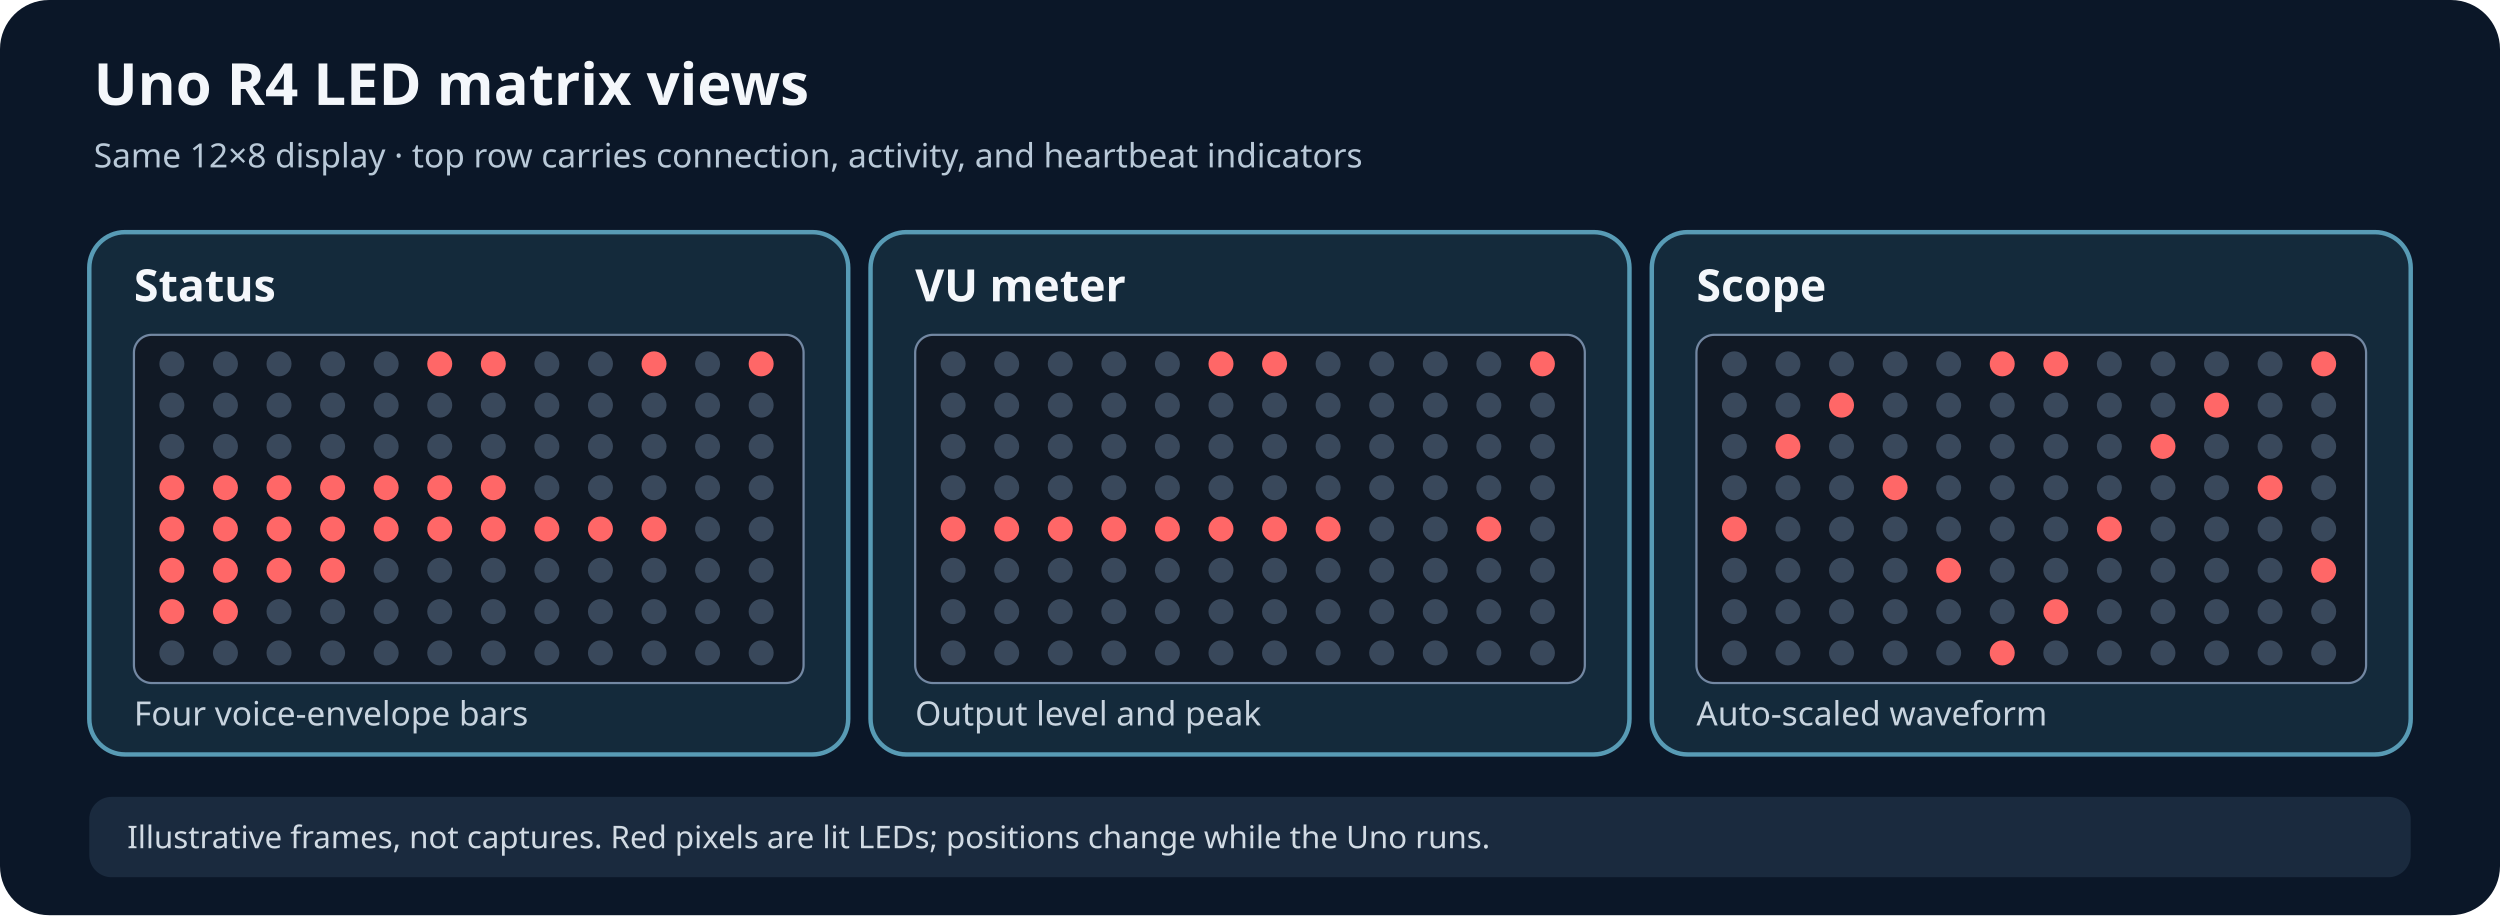
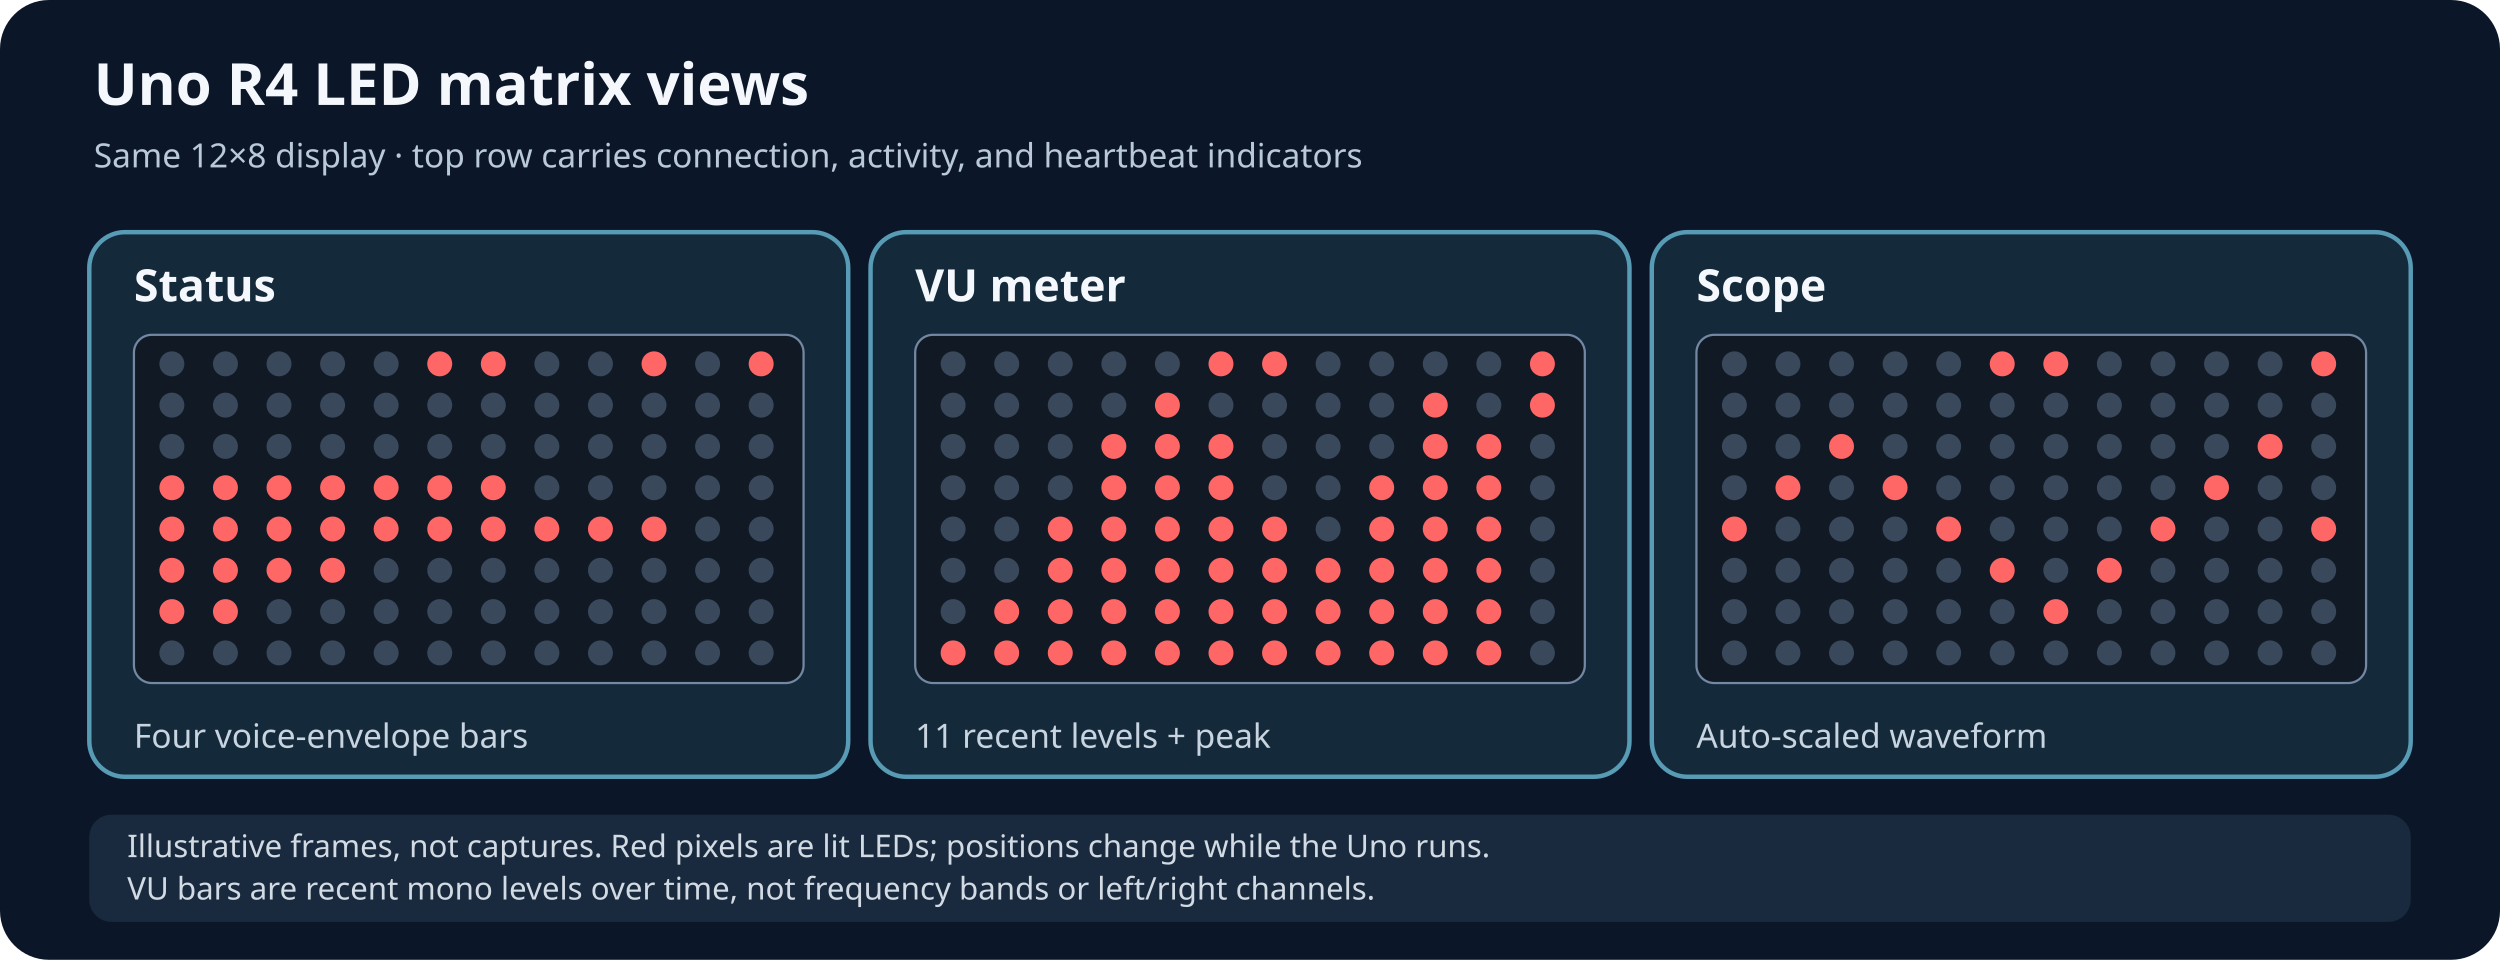
- <svg xmlns="http://www.w3.org/2000/svg" width="1120" height="410" viewBox="0 0 1120 410" role="img" aria-labelledby="title desc">
+ <svg xmlns="http://www.w3.org/2000/svg" width="1120" height="430" viewBox="0 0 1120 430" role="img" aria-labelledby="title desc">
  <style>.head{font:700 26px system-ui,sans-serif;fill:#f4f7fb}.sub{font:15px system-ui,sans-serif;fill:#b9c9d8}.section{font:700 20px system-ui,sans-serif;fill:#f4f7fb}.detail{font:15px system-ui,sans-serif;fill:#c8d4df}.foot{font:14px system-ui,sans-serif;fill:#d2dbe4}</style>
-   <rect width="1120" height="410" rx="22" fill="#0b1728" />
+   <rect width="1120" height="430" rx="22" fill="#0b1728" />
  <text x="42" y="47" class="head">Uno R4 LED matrix views</text>
  <text x="42" y="75" class="sub">Same 12×8 display · top row carries connection, activity, and heartbeat indicators</text>
  <g transform="translate(40,0)">
-     <rect x="0" y="104" width="340" height="234" rx="16" fill="#142a3b" stroke="#589bb5" stroke-width="2" />
+     <rect x="0" y="104" width="340" height="244" rx="16" fill="#142a3b" stroke="#589bb5" stroke-width="2" />
    <text x="20" y="135" class="section">Status</text>
    <rect x="20" y="150" width="300" height="156" rx="8" fill="#111925" stroke="#7388a3" />
    <circle cx="37" cy="163.0" r="5.6" fill="#39485b" />
    <circle cx="61" cy="163.0" r="5.6" fill="#39485b" />
    <circle cx="85" cy="163.0" r="5.6" fill="#39485b" />
    <circle cx="109" cy="163.0" r="5.6" fill="#39485b" />
    <circle cx="133" cy="163.0" r="5.6" fill="#39485b" />
    <circle cx="157" cy="163.0" r="5.6" fill="#ff6767" />
    <circle cx="181" cy="163.0" r="5.6" fill="#ff6767" />
    <circle cx="205" cy="163.0" r="5.6" fill="#39485b" />
    <circle cx="229" cy="163.0" r="5.6" fill="#39485b" />
    <circle cx="253" cy="163.0" r="5.6" fill="#ff6767" />
    <circle cx="277" cy="163.0" r="5.6" fill="#39485b" />
    <circle cx="301" cy="163.0" r="5.6" fill="#ff6767" />
    <circle cx="37" cy="181.5" r="5.6" fill="#39485b" />
    <circle cx="61" cy="181.5" r="5.6" fill="#39485b" />
    <circle cx="85" cy="181.5" r="5.6" fill="#39485b" />
    <circle cx="109" cy="181.5" r="5.6" fill="#39485b" />
    <circle cx="133" cy="181.5" r="5.6" fill="#39485b" />
    <circle cx="157" cy="181.5" r="5.6" fill="#39485b" />
    <circle cx="181" cy="181.5" r="5.6" fill="#39485b" />
    <circle cx="205" cy="181.5" r="5.6" fill="#39485b" />
    <circle cx="229" cy="181.5" r="5.6" fill="#39485b" />
    <circle cx="253" cy="181.5" r="5.6" fill="#39485b" />
    <circle cx="277" cy="181.5" r="5.6" fill="#39485b" />
    <circle cx="301" cy="181.5" r="5.6" fill="#39485b" />
    <circle cx="37" cy="200.0" r="5.6" fill="#39485b" />
    <circle cx="61" cy="200.0" r="5.6" fill="#39485b" />
    <circle cx="85" cy="200.0" r="5.6" fill="#39485b" />
    <circle cx="109" cy="200.0" r="5.6" fill="#39485b" />
    <circle cx="133" cy="200.0" r="5.6" fill="#39485b" />
    <circle cx="157" cy="200.0" r="5.6" fill="#39485b" />
    <circle cx="181" cy="200.0" r="5.6" fill="#39485b" />
    <circle cx="205" cy="200.0" r="5.6" fill="#39485b" />
    <circle cx="229" cy="200.0" r="5.6" fill="#39485b" />
    <circle cx="253" cy="200.0" r="5.6" fill="#39485b" />
    <circle cx="277" cy="200.0" r="5.6" fill="#39485b" />
    <circle cx="301" cy="200.0" r="5.6" fill="#39485b" />
    <circle cx="37" cy="218.5" r="5.6" fill="#ff6767" />
    <circle cx="61" cy="218.5" r="5.6" fill="#ff6767" />
    <circle cx="85" cy="218.5" r="5.6" fill="#ff6767" />
    <circle cx="109" cy="218.5" r="5.6" fill="#ff6767" />
    <circle cx="133" cy="218.5" r="5.6" fill="#ff6767" />
    <circle cx="157" cy="218.5" r="5.6" fill="#ff6767" />
    <circle cx="181" cy="218.5" r="5.6" fill="#ff6767" />
    <circle cx="205" cy="218.5" r="5.6" fill="#39485b" />
    <circle cx="229" cy="218.5" r="5.6" fill="#39485b" />
    <circle cx="253" cy="218.5" r="5.6" fill="#39485b" />
    <circle cx="277" cy="218.5" r="5.6" fill="#39485b" />
    <circle cx="301" cy="218.5" r="5.6" fill="#39485b" />
    <circle cx="37" cy="237.0" r="5.6" fill="#ff6767" />
    <circle cx="61" cy="237.0" r="5.6" fill="#ff6767" />
    <circle cx="85" cy="237.0" r="5.6" fill="#ff6767" />
    <circle cx="109" cy="237.0" r="5.6" fill="#ff6767" />
    <circle cx="133" cy="237.0" r="5.6" fill="#ff6767" />
    <circle cx="157" cy="237.0" r="5.6" fill="#ff6767" />
    <circle cx="181" cy="237.0" r="5.6" fill="#ff6767" />
    <circle cx="205" cy="237.0" r="5.6" fill="#ff6767" />
    <circle cx="229" cy="237.0" r="5.6" fill="#ff6767" />
    <circle cx="253" cy="237.0" r="5.6" fill="#ff6767" />
    <circle cx="277" cy="237.0" r="5.6" fill="#39485b" />
    <circle cx="301" cy="237.0" r="5.6" fill="#39485b" />
    <circle cx="37" cy="255.5" r="5.6" fill="#ff6767" />
    <circle cx="61" cy="255.5" r="5.6" fill="#ff6767" />
    <circle cx="85" cy="255.5" r="5.6" fill="#ff6767" />
    <circle cx="109" cy="255.5" r="5.6" fill="#ff6767" />
    <circle cx="133" cy="255.5" r="5.6" fill="#39485b" />
    <circle cx="157" cy="255.5" r="5.6" fill="#39485b" />
    <circle cx="181" cy="255.5" r="5.6" fill="#39485b" />
    <circle cx="205" cy="255.5" r="5.6" fill="#39485b" />
    <circle cx="229" cy="255.5" r="5.6" fill="#39485b" />
    <circle cx="253" cy="255.5" r="5.6" fill="#39485b" />
    <circle cx="277" cy="255.5" r="5.6" fill="#39485b" />
    <circle cx="301" cy="255.5" r="5.6" fill="#39485b" />
    <circle cx="37" cy="274.0" r="5.6" fill="#ff6767" />
    <circle cx="61" cy="274.0" r="5.6" fill="#ff6767" />
    <circle cx="85" cy="274.0" r="5.6" fill="#39485b" />
    <circle cx="109" cy="274.0" r="5.6" fill="#39485b" />
    <circle cx="133" cy="274.0" r="5.6" fill="#39485b" />
    <circle cx="157" cy="274.0" r="5.6" fill="#39485b" />
    <circle cx="181" cy="274.0" r="5.6" fill="#39485b" />
    <circle cx="205" cy="274.0" r="5.6" fill="#39485b" />
    <circle cx="229" cy="274.0" r="5.6" fill="#39485b" />
    <circle cx="253" cy="274.0" r="5.6" fill="#39485b" />
    <circle cx="277" cy="274.0" r="5.6" fill="#39485b" />
    <circle cx="301" cy="274.0" r="5.6" fill="#39485b" />
    <circle cx="37" cy="292.5" r="5.6" fill="#39485b" />
    <circle cx="61" cy="292.5" r="5.6" fill="#39485b" />
    <circle cx="85" cy="292.5" r="5.6" fill="#39485b" />
    <circle cx="109" cy="292.5" r="5.6" fill="#39485b" />
    <circle cx="133" cy="292.5" r="5.6" fill="#39485b" />
    <circle cx="157" cy="292.5" r="5.6" fill="#39485b" />
    <circle cx="181" cy="292.5" r="5.6" fill="#39485b" />
    <circle cx="205" cy="292.5" r="5.6" fill="#39485b" />
    <circle cx="229" cy="292.5" r="5.6" fill="#39485b" />
    <circle cx="253" cy="292.5" r="5.6" fill="#39485b" />
    <circle cx="277" cy="292.5" r="5.6" fill="#39485b" />
    <circle cx="301" cy="292.5" r="5.6" fill="#39485b" />
-     <text x="20" y="325" class="detail">Four voice-envelope bars</text>
+     <text x="20" y="335" class="detail">Four voice-envelope bars</text>
  </g>
  <g transform="translate(390,0)">
-     <rect x="0" y="104" width="340" height="234" rx="16" fill="#142a3b" stroke="#589bb5" stroke-width="2" />
+     <rect x="0" y="104" width="340" height="244" rx="16" fill="#142a3b" stroke="#589bb5" stroke-width="2" />
    <text x="20" y="135" class="section">VU meter</text>
+     <rect x="20" y="150" width="300" height="156" rx="8" fill="#111925" stroke="#7388a3" />
+     <circle cx="37" cy="163.0" r="5.6" fill="#39485b" />
+     <circle cx="61" cy="163.0" r="5.6" fill="#39485b" />
+     <circle cx="85" cy="163.0" r="5.6" fill="#39485b" />
+     <circle cx="109" cy="163.0" r="5.6" fill="#39485b" />
+     <circle cx="133" cy="163.0" r="5.6" fill="#39485b" />
+     <circle cx="157" cy="163.0" r="5.6" fill="#ff6767" />
+     <circle cx="181" cy="163.0" r="5.6" fill="#ff6767" />
+     <circle cx="205" cy="163.0" r="5.6" fill="#39485b" />
+     <circle cx="229" cy="163.0" r="5.6" fill="#39485b" />
+     <circle cx="253" cy="163.0" r="5.6" fill="#39485b" />
+     <circle cx="277" cy="163.0" r="5.6" fill="#39485b" />
+     <circle cx="301" cy="163.0" r="5.6" fill="#ff6767" />
+     <circle cx="37" cy="181.5" r="5.6" fill="#39485b" />
+     <circle cx="61" cy="181.5" r="5.6" fill="#39485b" />
+     <circle cx="85" cy="181.5" r="5.6" fill="#39485b" />
+     <circle cx="109" cy="181.5" r="5.6" fill="#39485b" />
+     <circle cx="133" cy="181.5" r="5.6" fill="#ff6767" />
+     <circle cx="157" cy="181.5" r="5.6" fill="#39485b" />
+     <circle cx="181" cy="181.5" r="5.6" fill="#39485b" />
+     <circle cx="205" cy="181.5" r="5.6" fill="#39485b" />
+     <circle cx="229" cy="181.5" r="5.6" fill="#39485b" />
+     <circle cx="253" cy="181.5" r="5.6" fill="#ff6767" />
+     <circle cx="277" cy="181.5" r="5.6" fill="#39485b" />
+     <circle cx="301" cy="181.5" r="5.6" fill="#ff6767" />
+     <circle cx="37" cy="200.0" r="5.6" fill="#39485b" />
+     <circle cx="61" cy="200.0" r="5.6" fill="#39485b" />
+     <circle cx="85" cy="200.0" r="5.6" fill="#39485b" />
+     <circle cx="109" cy="200.0" r="5.6" fill="#ff6767" />
+     <circle cx="133" cy="200.0" r="5.6" fill="#ff6767" />
+     <circle cx="157" cy="200.0" r="5.6" fill="#ff6767" />
+     <circle cx="181" cy="200.0" r="5.6" fill="#39485b" />
+     <circle cx="205" cy="200.0" r="5.6" fill="#39485b" />
+     <circle cx="229" cy="200.0" r="5.6" fill="#39485b" />
+     <circle cx="253" cy="200.0" r="5.6" fill="#ff6767" />
+     <circle cx="277" cy="200.0" r="5.6" fill="#ff6767" />
+     <circle cx="301" cy="200.0" r="5.6" fill="#39485b" />
+     <circle cx="37" cy="218.5" r="5.6" fill="#39485b" />
+     <circle cx="61" cy="218.5" r="5.6" fill="#39485b" />
+     <circle cx="85" cy="218.5" r="5.6" fill="#39485b" />
+     <circle cx="109" cy="218.5" r="5.6" fill="#ff6767" />
+     <circle cx="133" cy="218.5" r="5.6" fill="#ff6767" />
+     <circle cx="157" cy="218.5" r="5.6" fill="#ff6767" />
+     <circle cx="181" cy="218.5" r="5.6" fill="#39485b" />
+     <circle cx="205" cy="218.5" r="5.6" fill="#39485b" />
+     <circle cx="229" cy="218.5" r="5.6" fill="#ff6767" />
+     <circle cx="253" cy="218.5" r="5.6" fill="#ff6767" />
+     <circle cx="277" cy="218.5" r="5.6" fill="#ff6767" />
+     <circle cx="301" cy="218.5" r="5.6" fill="#39485b" />
+     <circle cx="37" cy="237.0" r="5.6" fill="#39485b" />
+     <circle cx="61" cy="237.0" r="5.6" fill="#39485b" />
+     <circle cx="85" cy="237.0" r="5.6" fill="#ff6767" />
+     <circle cx="109" cy="237.0" r="5.6" fill="#ff6767" />
+     <circle cx="133" cy="237.0" r="5.6" fill="#ff6767" />
+     <circle cx="157" cy="237.0" r="5.6" fill="#ff6767" />
+     <circle cx="181" cy="237.0" r="5.6" fill="#ff6767" />
+     <circle cx="205" cy="237.0" r="5.6" fill="#39485b" />
+     <circle cx="229" cy="237.0" r="5.6" fill="#ff6767" />
+     <circle cx="253" cy="237.0" r="5.6" fill="#ff6767" />
+     <circle cx="277" cy="237.0" r="5.6" fill="#ff6767" />
+     <circle cx="301" cy="237.0" r="5.6" fill="#39485b" />
+     <circle cx="37" cy="255.5" r="5.6" fill="#39485b" />
+     <circle cx="61" cy="255.5" r="5.6" fill="#39485b" />
+     <circle cx="85" cy="255.5" r="5.6" fill="#ff6767" />
+     <circle cx="109" cy="255.5" r="5.6" fill="#ff6767" />
+     <circle cx="133" cy="255.5" r="5.6" fill="#ff6767" />
+     <circle cx="157" cy="255.5" r="5.6" fill="#ff6767" />
+     <circle cx="181" cy="255.5" r="5.6" fill="#ff6767" />
+     <circle cx="205" cy="255.5" r="5.6" fill="#ff6767" />
+     <circle cx="229" cy="255.5" r="5.6" fill="#ff6767" />
+     <circle cx="253" cy="255.5" r="5.6" fill="#ff6767" />
+     <circle cx="277" cy="255.5" r="5.6" fill="#ff6767" />
+     <circle cx="301" cy="255.5" r="5.6" fill="#39485b" />
+     <circle cx="37" cy="274.0" r="5.6" fill="#39485b" />
+     <circle cx="61" cy="274.0" r="5.6" fill="#ff6767" />
+     <circle cx="85" cy="274.0" r="5.6" fill="#ff6767" />
+     <circle cx="109" cy="274.0" r="5.6" fill="#ff6767" />
+     <circle cx="133" cy="274.0" r="5.6" fill="#ff6767" />
+     <circle cx="157" cy="274.0" r="5.6" fill="#ff6767" />
+     <circle cx="181" cy="274.0" r="5.6" fill="#ff6767" />
+     <circle cx="205" cy="274.0" r="5.6" fill="#ff6767" />
+     <circle cx="229" cy="274.0" r="5.6" fill="#ff6767" />
+     <circle cx="253" cy="274.0" r="5.6" fill="#ff6767" />
+     <circle cx="277" cy="274.0" r="5.6" fill="#ff6767" />
+     <circle cx="301" cy="274.0" r="5.6" fill="#39485b" />
+     <circle cx="37" cy="292.5" r="5.6" fill="#ff6767" />
+     <circle cx="61" cy="292.5" r="5.6" fill="#ff6767" />
+     <circle cx="85" cy="292.5" r="5.6" fill="#ff6767" />
+     <circle cx="109" cy="292.5" r="5.6" fill="#ff6767" />
+     <circle cx="133" cy="292.5" r="5.6" fill="#ff6767" />
+     <circle cx="157" cy="292.5" r="5.6" fill="#ff6767" />
+     <circle cx="181" cy="292.5" r="5.6" fill="#ff6767" />
+     <circle cx="205" cy="292.5" r="5.6" fill="#ff6767" />
+     <circle cx="229" cy="292.5" r="5.6" fill="#ff6767" />
+     <circle cx="253" cy="292.5" r="5.6" fill="#ff6767" />
+     <circle cx="277" cy="292.5" r="5.6" fill="#ff6767" />
+     <circle cx="301" cy="292.5" r="5.6" fill="#39485b" />
+     <text x="20" y="335" class="detail">11 recent levels + peak</text>
+   </g>
+   <g transform="translate(740,0)">
+     <rect x="0" y="104" width="340" height="244" rx="16" fill="#142a3b" stroke="#589bb5" stroke-width="2" />
+     <text x="20" y="135" class="section">Scope</text>
    <rect x="20" y="150" width="300" height="156" rx="8" fill="#111925" stroke="#7388a3" />
    <circle cx="37" cy="163.0" r="5.6" fill="#39485b" />
    <circle cx="61" cy="163.0" r="5.6" fill="#39485b" />
    <circle cx="85" cy="163.0" r="5.6" fill="#39485b" />
    <circle cx="109" cy="163.0" r="5.6" fill="#39485b" />
    <circle cx="133" cy="163.0" r="5.6" fill="#39485b" />
    <circle cx="157" cy="163.0" r="5.6" fill="#ff6767" />
    <circle cx="181" cy="163.0" r="5.6" fill="#ff6767" />
    <circle cx="205" cy="163.0" r="5.6" fill="#39485b" />
    <circle cx="229" cy="163.0" r="5.6" fill="#39485b" />
    <circle cx="253" cy="163.0" r="5.6" fill="#39485b" />
    <circle cx="277" cy="163.0" r="5.6" fill="#39485b" />
    <circle cx="301" cy="163.0" r="5.6" fill="#ff6767" />
    <circle cx="37" cy="181.5" r="5.6" fill="#39485b" />
    <circle cx="61" cy="181.5" r="5.6" fill="#39485b" />
    <circle cx="85" cy="181.5" r="5.6" fill="#39485b" />
    <circle cx="109" cy="181.5" r="5.6" fill="#39485b" />
    <circle cx="133" cy="181.5" r="5.6" fill="#39485b" />
    <circle cx="157" cy="181.5" r="5.6" fill="#39485b" />
    <circle cx="181" cy="181.5" r="5.6" fill="#39485b" />
    <circle cx="205" cy="181.5" r="5.6" fill="#39485b" />
    <circle cx="229" cy="181.5" r="5.6" fill="#39485b" />
    <circle cx="253" cy="181.5" r="5.6" fill="#39485b" />
    <circle cx="277" cy="181.5" r="5.6" fill="#39485b" />
    <circle cx="301" cy="181.5" r="5.6" fill="#39485b" />
    <circle cx="37" cy="200.0" r="5.6" fill="#39485b" />
    <circle cx="61" cy="200.0" r="5.6" fill="#39485b" />
-     <circle cx="85" cy="200.0" r="5.6" fill="#39485b" />
+     <circle cx="85" cy="200.0" r="5.6" fill="#ff6767" />
    <circle cx="109" cy="200.0" r="5.6" fill="#39485b" />
    <circle cx="133" cy="200.0" r="5.6" fill="#39485b" />
    <circle cx="157" cy="200.0" r="5.6" fill="#39485b" />
    <circle cx="181" cy="200.0" r="5.6" fill="#39485b" />
    <circle cx="205" cy="200.0" r="5.6" fill="#39485b" />
    <circle cx="229" cy="200.0" r="5.6" fill="#39485b" />
    <circle cx="253" cy="200.0" r="5.6" fill="#39485b" />
-     <circle cx="277" cy="200.0" r="5.6" fill="#39485b" />
+     <circle cx="277" cy="200.0" r="5.6" fill="#ff6767" />
    <circle cx="301" cy="200.0" r="5.6" fill="#39485b" />
    <circle cx="37" cy="218.5" r="5.6" fill="#39485b" />
-     <circle cx="61" cy="218.5" r="5.6" fill="#39485b" />
+     <circle cx="61" cy="218.5" r="5.6" fill="#ff6767" />
    <circle cx="85" cy="218.5" r="5.6" fill="#39485b" />
-     <circle cx="109" cy="218.5" r="5.6" fill="#39485b" />
+     <circle cx="109" cy="218.5" r="5.6" fill="#ff6767" />
    <circle cx="133" cy="218.5" r="5.6" fill="#39485b" />
    <circle cx="157" cy="218.5" r="5.6" fill="#39485b" />
    <circle cx="181" cy="218.5" r="5.6" fill="#39485b" />
    <circle cx="205" cy="218.5" r="5.6" fill="#39485b" />
    <circle cx="229" cy="218.5" r="5.6" fill="#39485b" />
-     <circle cx="253" cy="218.5" r="5.6" fill="#39485b" />
+     <circle cx="253" cy="218.5" r="5.6" fill="#ff6767" />
    <circle cx="277" cy="218.5" r="5.6" fill="#39485b" />
    <circle cx="301" cy="218.5" r="5.6" fill="#39485b" />
    <circle cx="37" cy="237.0" r="5.6" fill="#ff6767" />
-     <circle cx="61" cy="237.0" r="5.6" fill="#ff6767" />
-     <circle cx="85" cy="237.0" r="5.6" fill="#ff6767" />
-     <circle cx="109" cy="237.0" r="5.6" fill="#ff6767" />
+     <circle cx="61" cy="237.0" r="5.6" fill="#39485b" />
+     <circle cx="85" cy="237.0" r="5.6" fill="#39485b" />
+     <circle cx="109" cy="237.0" r="5.6" fill="#39485b" />
    <circle cx="133" cy="237.0" r="5.6" fill="#ff6767" />
-     <circle cx="157" cy="237.0" r="5.6" fill="#ff6767" />
-     <circle cx="181" cy="237.0" r="5.6" fill="#ff6767" />
-     <circle cx="205" cy="237.0" r="5.6" fill="#ff6767" />
-     <circle cx="229" cy="237.0" r="5.6" fill="#39485b" />
+     <circle cx="157" cy="237.0" r="5.6" fill="#39485b" />
+     <circle cx="181" cy="237.0" r="5.6" fill="#39485b" />
+     <circle cx="205" cy="237.0" r="5.6" fill="#39485b" />
+     <circle cx="229" cy="237.0" r="5.6" fill="#ff6767" />
    <circle cx="253" cy="237.0" r="5.6" fill="#39485b" />
-     <circle cx="277" cy="237.0" r="5.6" fill="#ff6767" />
-     <circle cx="301" cy="237.0" r="5.6" fill="#39485b" />
+     <circle cx="277" cy="237.0" r="5.6" fill="#39485b" />
+     <circle cx="301" cy="237.0" r="5.6" fill="#ff6767" />
    <circle cx="37" cy="255.5" r="5.6" fill="#39485b" />
    <circle cx="61" cy="255.5" r="5.6" fill="#39485b" />
    <circle cx="85" cy="255.5" r="5.6" fill="#39485b" />
    <circle cx="109" cy="255.5" r="5.6" fill="#39485b" />
    <circle cx="133" cy="255.5" r="5.6" fill="#39485b" />
-     <circle cx="157" cy="255.5" r="5.6" fill="#39485b" />
+     <circle cx="157" cy="255.5" r="5.6" fill="#ff6767" />
    <circle cx="181" cy="255.5" r="5.6" fill="#39485b" />
-     <circle cx="205" cy="255.5" r="5.6" fill="#39485b" />
+     <circle cx="205" cy="255.5" r="5.6" fill="#ff6767" />
    <circle cx="229" cy="255.5" r="5.6" fill="#39485b" />
    <circle cx="253" cy="255.5" r="5.6" fill="#39485b" />
    <circle cx="277" cy="255.5" r="5.6" fill="#39485b" />
    <circle cx="301" cy="255.5" r="5.6" fill="#39485b" />
    <circle cx="37" cy="274.0" r="5.6" fill="#39485b" />
    <circle cx="61" cy="274.0" r="5.6" fill="#39485b" />
    <circle cx="85" cy="274.0" r="5.6" fill="#39485b" />
    <circle cx="109" cy="274.0" r="5.6" fill="#39485b" />
    <circle cx="133" cy="274.0" r="5.6" fill="#39485b" />
    <circle cx="157" cy="274.0" r="5.6" fill="#39485b" />
-     <circle cx="181" cy="274.0" r="5.6" fill="#39485b" />
+     <circle cx="181" cy="274.0" r="5.6" fill="#ff6767" />
    <circle cx="205" cy="274.0" r="5.6" fill="#39485b" />
    <circle cx="229" cy="274.0" r="5.6" fill="#39485b" />
    <circle cx="253" cy="274.0" r="5.6" fill="#39485b" />
    <circle cx="277" cy="274.0" r="5.6" fill="#39485b" />
    <circle cx="301" cy="274.0" r="5.6" fill="#39485b" />
    <circle cx="37" cy="292.5" r="5.6" fill="#39485b" />
    <circle cx="61" cy="292.5" r="5.6" fill="#39485b" />
    <circle cx="85" cy="292.5" r="5.6" fill="#39485b" />
    <circle cx="109" cy="292.5" r="5.6" fill="#39485b" />
    <circle cx="133" cy="292.5" r="5.6" fill="#39485b" />
    <circle cx="157" cy="292.5" r="5.6" fill="#39485b" />
    <circle cx="181" cy="292.5" r="5.6" fill="#39485b" />
    <circle cx="205" cy="292.5" r="5.6" fill="#39485b" />
    <circle cx="229" cy="292.5" r="5.6" fill="#39485b" />
    <circle cx="253" cy="292.5" r="5.6" fill="#39485b" />
    <circle cx="277" cy="292.5" r="5.6" fill="#39485b" />
    <circle cx="301" cy="292.5" r="5.6" fill="#39485b" />
-     <text x="20" y="325" class="detail">Output level and peak</text>
+     <text x="20" y="335" class="detail">Auto-scaled waveform</text>
  </g>
-   <g transform="translate(740,0)">
-     <rect x="0" y="104" width="340" height="234" rx="16" fill="#142a3b" stroke="#589bb5" stroke-width="2" />
-     <text x="20" y="135" class="section">Scope</text>
-     <rect x="20" y="150" width="300" height="156" rx="8" fill="#111925" stroke="#7388a3" />
-     <circle cx="37" cy="163.0" r="5.6" fill="#39485b" />
-     <circle cx="61" cy="163.0" r="5.6" fill="#39485b" />
-     <circle cx="85" cy="163.0" r="5.6" fill="#39485b" />
-     <circle cx="109" cy="163.0" r="5.6" fill="#39485b" />
-     <circle cx="133" cy="163.0" r="5.6" fill="#39485b" />
-     <circle cx="157" cy="163.0" r="5.6" fill="#ff6767" />
-     <circle cx="181" cy="163.0" r="5.6" fill="#ff6767" />
-     <circle cx="205" cy="163.0" r="5.6" fill="#39485b" />
-     <circle cx="229" cy="163.0" r="5.6" fill="#39485b" />
-     <circle cx="253" cy="163.0" r="5.6" fill="#39485b" />
-     <circle cx="277" cy="163.0" r="5.6" fill="#39485b" />
-     <circle cx="301" cy="163.0" r="5.6" fill="#ff6767" />
-     <circle cx="37" cy="181.5" r="5.6" fill="#39485b" />
-     <circle cx="61" cy="181.5" r="5.6" fill="#39485b" />
-     <circle cx="85" cy="181.5" r="5.6" fill="#ff6767" />
-     <circle cx="109" cy="181.5" r="5.6" fill="#39485b" />
-     <circle cx="133" cy="181.5" r="5.6" fill="#39485b" />
-     <circle cx="157" cy="181.5" r="5.6" fill="#39485b" />
-     <circle cx="181" cy="181.5" r="5.6" fill="#39485b" />
-     <circle cx="205" cy="181.5" r="5.6" fill="#39485b" />
-     <circle cx="229" cy="181.5" r="5.6" fill="#39485b" />
-     <circle cx="253" cy="181.5" r="5.6" fill="#ff6767" />
-     <circle cx="277" cy="181.5" r="5.6" fill="#39485b" />
-     <circle cx="301" cy="181.5" r="5.6" fill="#39485b" />
-     <circle cx="37" cy="200.0" r="5.6" fill="#39485b" />
-     <circle cx="61" cy="200.0" r="5.6" fill="#ff6767" />
-     <circle cx="85" cy="200.0" r="5.6" fill="#39485b" />
-     <circle cx="109" cy="200.0" r="5.6" fill="#39485b" />
-     <circle cx="133" cy="200.0" r="5.6" fill="#39485b" />
-     <circle cx="157" cy="200.0" r="5.6" fill="#39485b" />
-     <circle cx="181" cy="200.0" r="5.6" fill="#39485b" />
-     <circle cx="205" cy="200.0" r="5.6" fill="#39485b" />
-     <circle cx="229" cy="200.0" r="5.6" fill="#ff6767" />
-     <circle cx="253" cy="200.0" r="5.6" fill="#39485b" />
-     <circle cx="277" cy="200.0" r="5.6" fill="#39485b" />
-     <circle cx="301" cy="200.0" r="5.6" fill="#39485b" />
-     <circle cx="37" cy="218.5" r="5.6" fill="#39485b" />
-     <circle cx="61" cy="218.5" r="5.6" fill="#39485b" />
-     <circle cx="85" cy="218.5" r="5.6" fill="#39485b" />
-     <circle cx="109" cy="218.5" r="5.6" fill="#ff6767" />
-     <circle cx="133" cy="218.5" r="5.6" fill="#39485b" />
-     <circle cx="157" cy="218.5" r="5.6" fill="#39485b" />
-     <circle cx="181" cy="218.5" r="5.6" fill="#39485b" />
-     <circle cx="205" cy="218.5" r="5.6" fill="#39485b" />
-     <circle cx="229" cy="218.5" r="5.6" fill="#39485b" />
-     <circle cx="253" cy="218.5" r="5.6" fill="#39485b" />
-     <circle cx="277" cy="218.5" r="5.6" fill="#ff6767" />
-     <circle cx="301" cy="218.5" r="5.6" fill="#39485b" />
-     <circle cx="37" cy="237.0" r="5.6" fill="#ff6767" />
-     <circle cx="61" cy="237.0" r="5.6" fill="#39485b" />
-     <circle cx="85" cy="237.0" r="5.6" fill="#39485b" />
-     <circle cx="109" cy="237.0" r="5.6" fill="#39485b" />
-     <circle cx="133" cy="237.0" r="5.6" fill="#39485b" />
-     <circle cx="157" cy="237.0" r="5.6" fill="#39485b" />
-     <circle cx="181" cy="237.0" r="5.6" fill="#39485b" />
-     <circle cx="205" cy="237.0" r="5.6" fill="#ff6767" />
-     <circle cx="229" cy="237.0" r="5.6" fill="#39485b" />
-     <circle cx="253" cy="237.0" r="5.6" fill="#39485b" />
-     <circle cx="277" cy="237.0" r="5.6" fill="#39485b" />
-     <circle cx="301" cy="237.0" r="5.6" fill="#39485b" />
-     <circle cx="37" cy="255.5" r="5.6" fill="#39485b" />
-     <circle cx="61" cy="255.5" r="5.6" fill="#39485b" />
-     <circle cx="85" cy="255.5" r="5.6" fill="#39485b" />
-     <circle cx="109" cy="255.5" r="5.6" fill="#39485b" />
-     <circle cx="133" cy="255.5" r="5.6" fill="#ff6767" />
-     <circle cx="157" cy="255.5" r="5.6" fill="#39485b" />
-     <circle cx="181" cy="255.5" r="5.6" fill="#39485b" />
-     <circle cx="205" cy="255.5" r="5.6" fill="#39485b" />
-     <circle cx="229" cy="255.5" r="5.6" fill="#39485b" />
-     <circle cx="253" cy="255.5" r="5.6" fill="#39485b" />
-     <circle cx="277" cy="255.5" r="5.6" fill="#39485b" />
-     <circle cx="301" cy="255.5" r="5.6" fill="#ff6767" />
-     <circle cx="37" cy="274.0" r="5.6" fill="#39485b" />
-     <circle cx="61" cy="274.0" r="5.6" fill="#39485b" />
-     <circle cx="85" cy="274.0" r="5.6" fill="#39485b" />
-     <circle cx="109" cy="274.0" r="5.6" fill="#39485b" />
-     <circle cx="133" cy="274.0" r="5.6" fill="#39485b" />
-     <circle cx="157" cy="274.0" r="5.6" fill="#39485b" />
-     <circle cx="181" cy="274.0" r="5.6" fill="#ff6767" />
-     <circle cx="205" cy="274.0" r="5.6" fill="#39485b" />
-     <circle cx="229" cy="274.0" r="5.6" fill="#39485b" />
-     <circle cx="253" cy="274.0" r="5.6" fill="#39485b" />
-     <circle cx="277" cy="274.0" r="5.6" fill="#39485b" />
-     <circle cx="301" cy="274.0" r="5.6" fill="#39485b" />
-     <circle cx="37" cy="292.5" r="5.6" fill="#39485b" />
-     <circle cx="61" cy="292.5" r="5.6" fill="#39485b" />
-     <circle cx="85" cy="292.5" r="5.6" fill="#39485b" />
-     <circle cx="109" cy="292.5" r="5.6" fill="#39485b" />
-     <circle cx="133" cy="292.5" r="5.6" fill="#39485b" />
-     <circle cx="157" cy="292.5" r="5.6" fill="#ff6767" />
-     <circle cx="181" cy="292.5" r="5.6" fill="#39485b" />
-     <circle cx="205" cy="292.5" r="5.6" fill="#39485b" />
-     <circle cx="229" cy="292.5" r="5.6" fill="#39485b" />
-     <circle cx="253" cy="292.5" r="5.6" fill="#39485b" />
-     <circle cx="277" cy="292.5" r="5.6" fill="#39485b" />
-     <circle cx="301" cy="292.5" r="5.6" fill="#39485b" />
-     <text x="20" y="325" class="detail">Auto-scaled waveform</text>
-   </g>
-   <rect x="40" y="357" width="1040" height="36" rx="10" fill="#1a2a3e" />
-   <text x="57" y="380" class="foot">Illustrative frames, not captures. Red pixels are lit LEDs; positions change while the Uno runs.</text>
+   <rect x="40" y="365" width="1040" height="48" rx="10" fill="#1a2a3e" />
+   <text x="57" y="384" class="foot">Illustrative frames, not captures. Red pixels are lit LEDs; positions change while the Uno runs.</text>
+   <text x="57" y="403" class="foot">VU bars are recent mono levels over time, not frequency bands or left/right channels.</text>
</svg>
